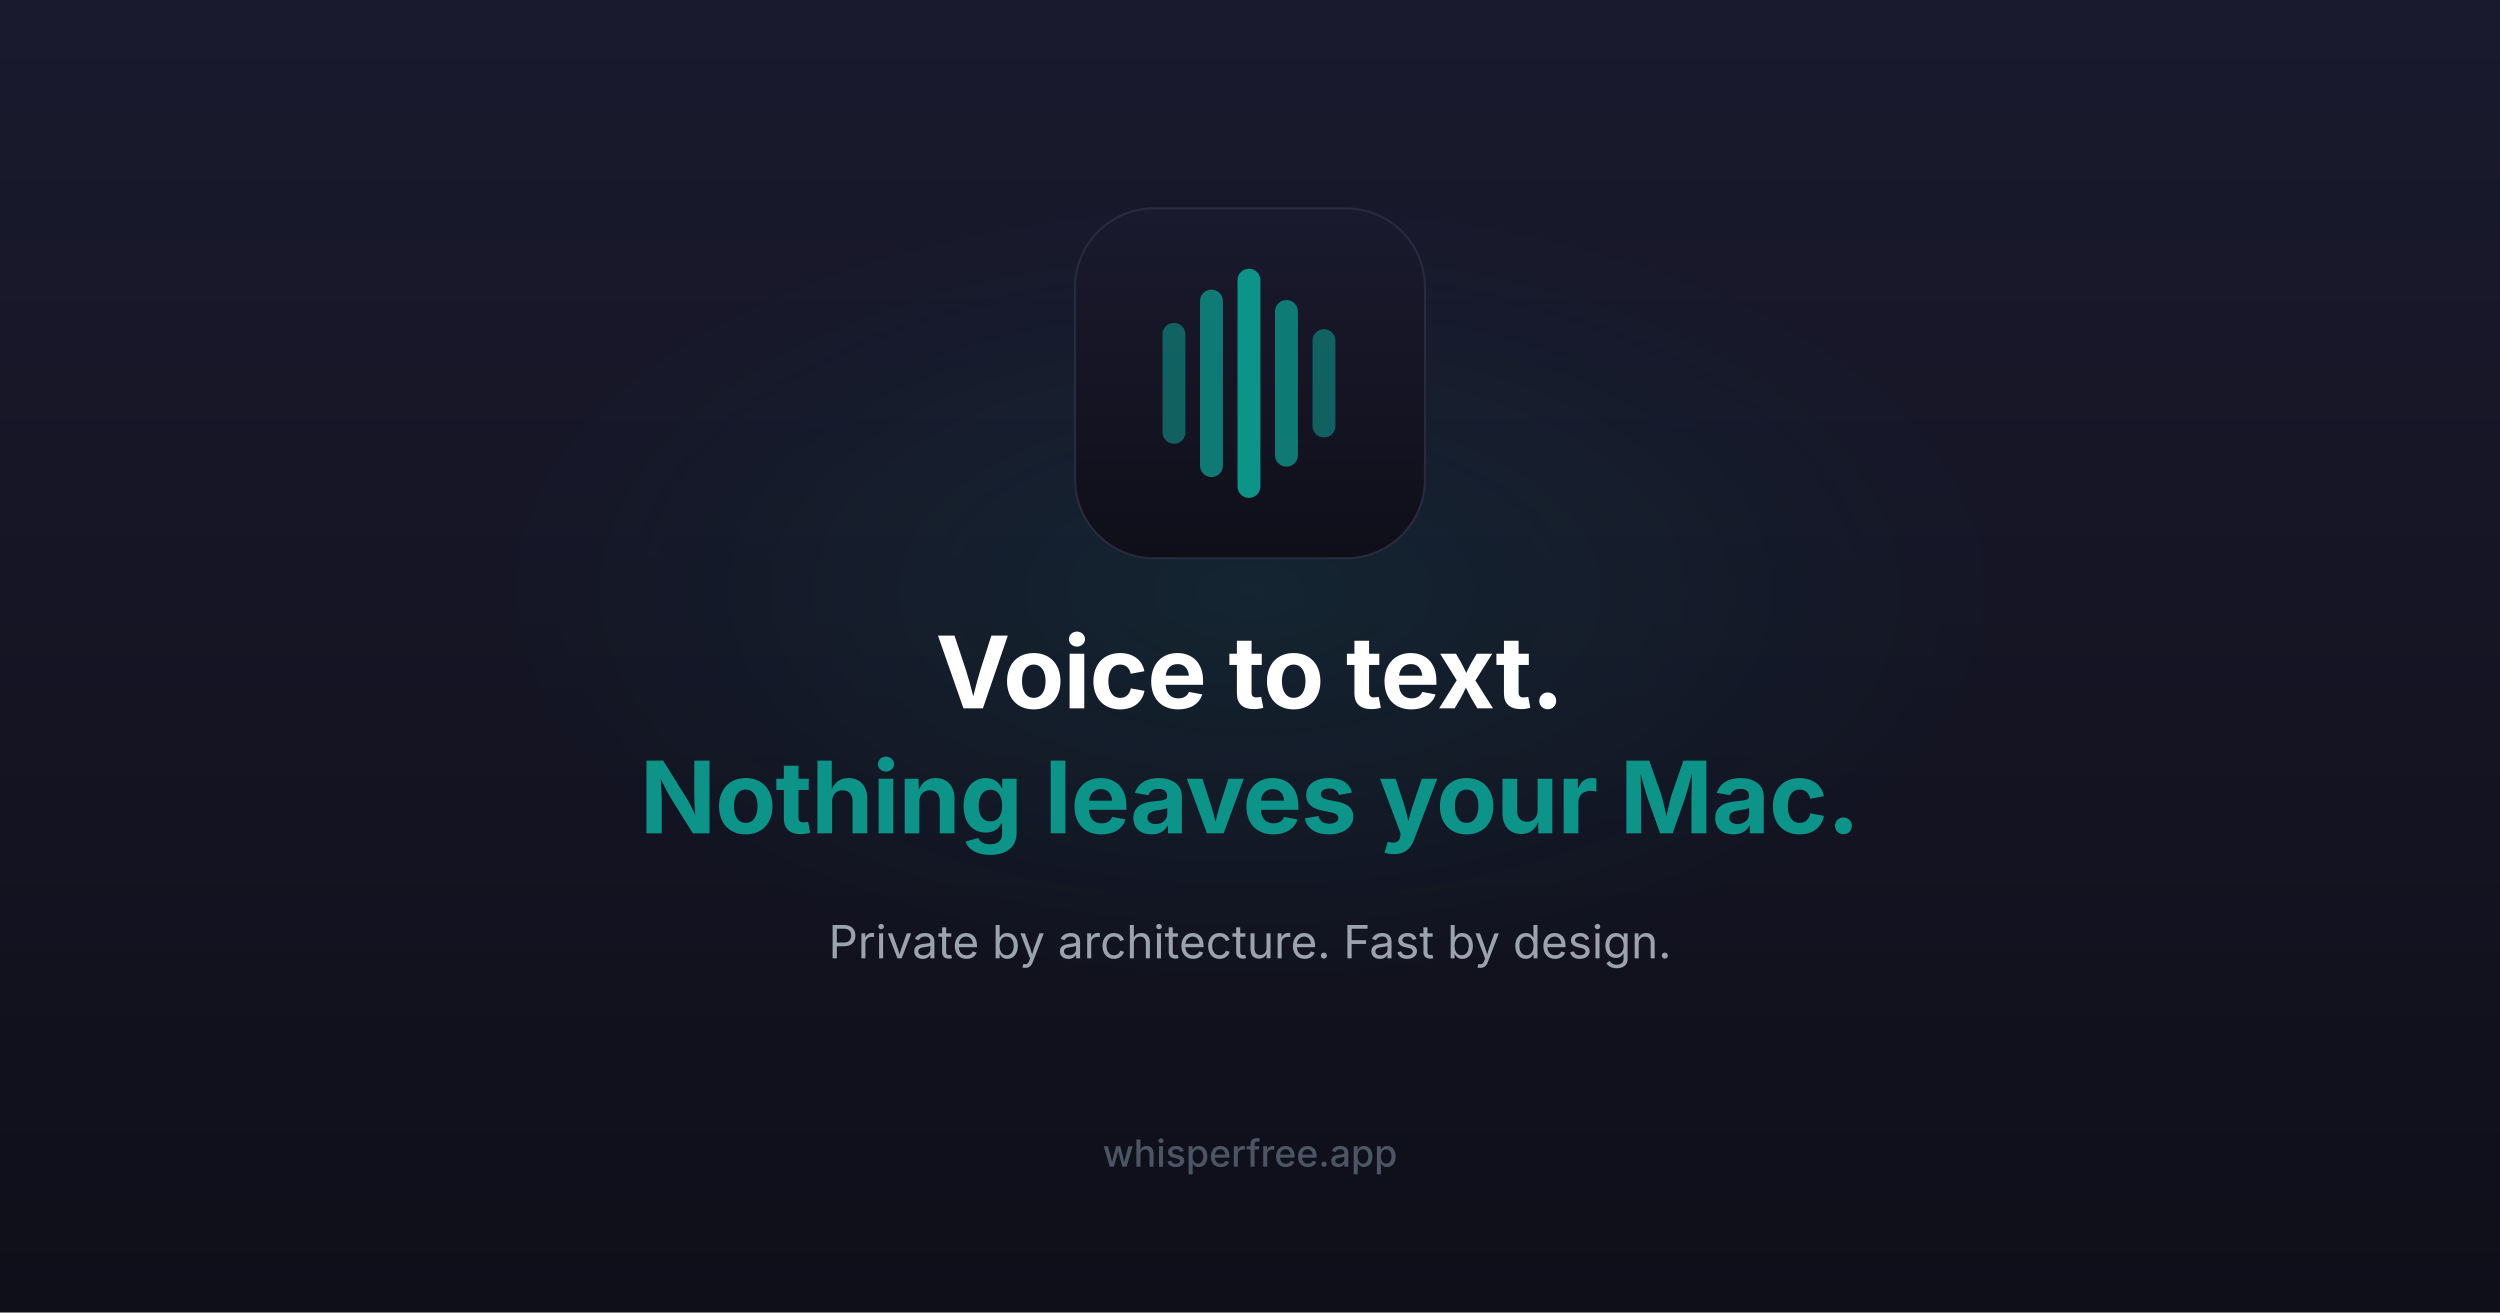
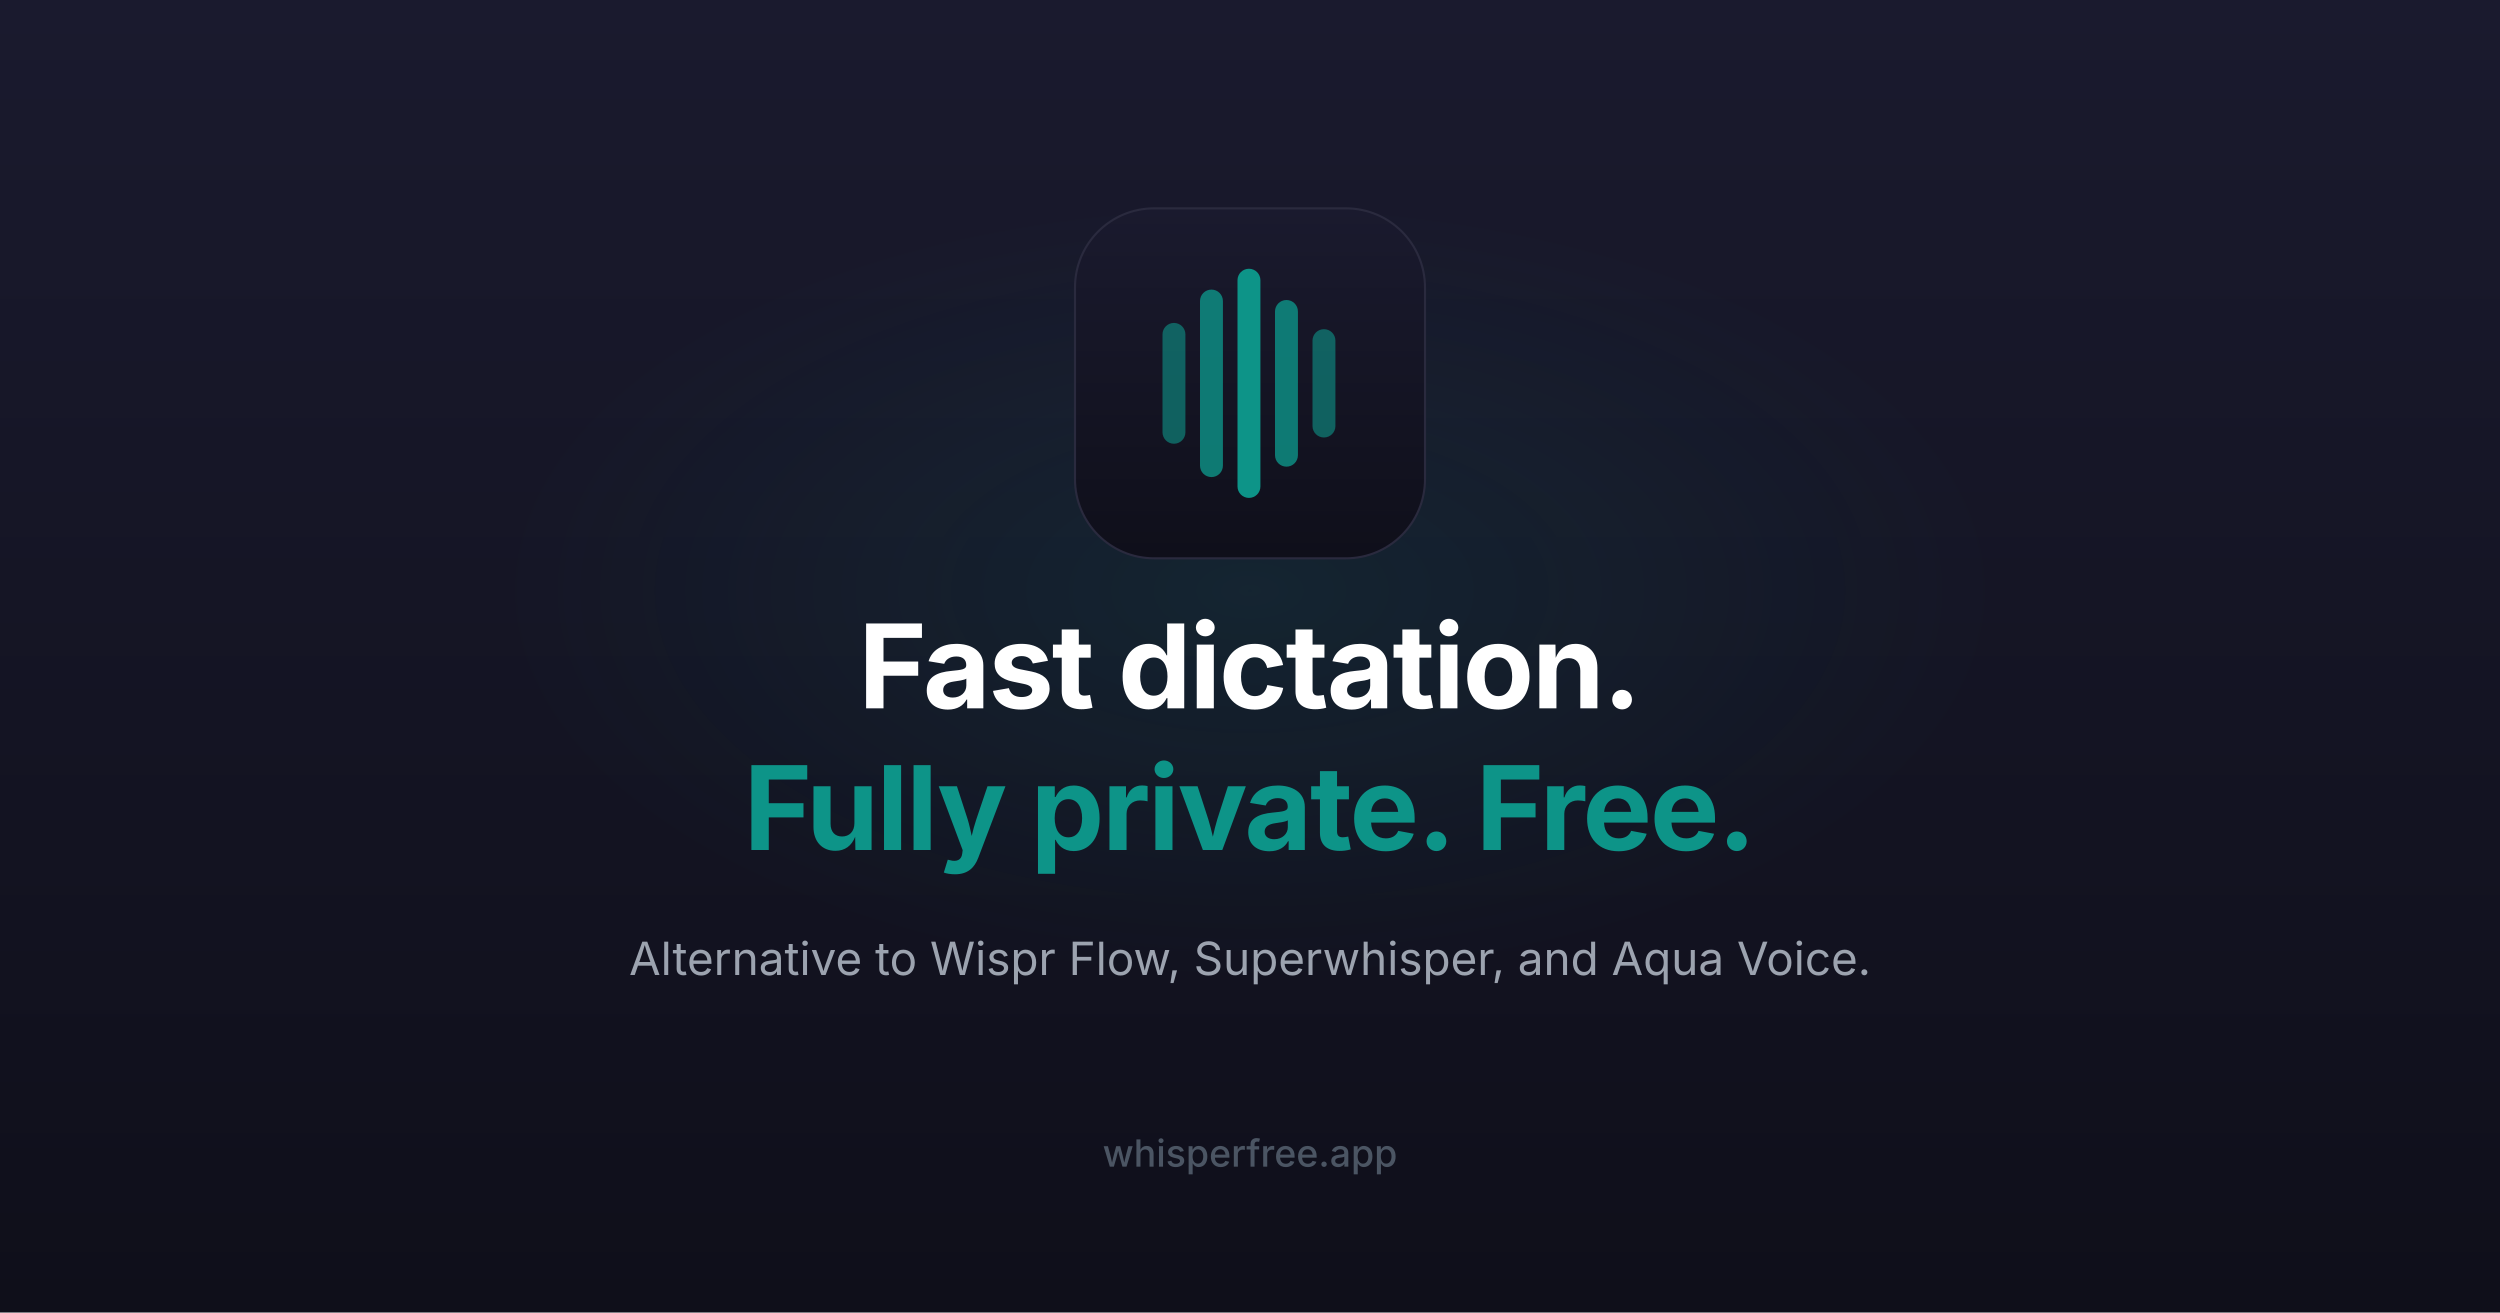
<svg xmlns="http://www.w3.org/2000/svg" width="1200" height="630" viewBox="0 0 1200 630">
  <defs>
    <linearGradient id="bg" x1="0" y1="0" x2="0" y2="1">
      <stop offset="0%" stop-color="#1a1a2e" />
      <stop offset="100%" stop-color="#0f0f1a" />
    </linearGradient>
    <radialGradient id="glow" cx="50%" cy="45%" r="30%">
      <stop offset="0%" stop-color="#0d9488" stop-opacity="0.12" />
      <stop offset="100%" stop-color="#0d9488" stop-opacity="0" />
    </radialGradient>
    <linearGradient id="iconBg" x1="0" y1="0" x2="0" y2="1">
      <stop offset="0%" stop-color="#1a1a2e" />
      <stop offset="100%" stop-color="#0f0f1a" />
    </linearGradient>
  </defs>
  <rect width="1200" height="630" fill="url(#bg)" />
  <rect width="1200" height="630" fill="url(#glow)" />
  <g transform="translate(516, 100)">
    <rect width="168" height="168" rx="38" ry="38" fill="url(#iconBg)" stroke="#2a2a3e" stroke-width="1" />
    <rect x="42" y="55" width="11" height="58" rx="5.5" fill="#0d9488" opacity="0.6" />
    <rect x="60" y="39" width="11" height="90" rx="5.5" fill="#0d9488" opacity="0.8" />
    <rect x="78" y="29" width="11" height="110" rx="5.5" fill="#0d9488" />
    <rect x="96" y="44" width="11" height="80" rx="5.5" fill="#0d9488" opacity="0.8" />
    <rect x="114" y="58" width="11" height="52" rx="5.5" fill="#0d9488" opacity="0.6" />
  </g>
-   <text x="600" y="340" text-anchor="middle" fill="white" font-family="Inter, -apple-system, system-ui, sans-serif" font-size="48" font-weight="700" letter-spacing="-0.5">Voice to text.</text>
-   <text x="600" y="400" text-anchor="middle" fill="#0d9488" font-family="Inter, -apple-system, system-ui, sans-serif" font-size="48" font-weight="700" letter-spacing="-0.5">Nothing leaves your Mac.</text>
-   <text x="600" y="460" text-anchor="middle" fill="#9ca3af" font-family="Inter, -apple-system, system-ui, sans-serif" font-size="22" font-weight="400">Private by architecture. Fast by design.</text>
+   <text x="600" y="340" text-anchor="middle" fill="white" font-family="Inter, -apple-system, system-ui, sans-serif" font-size="56" font-weight="700" letter-spacing="-1">Fast dictation.</text>
+   <text x="600" y="408" text-anchor="middle" fill="#0d9488" font-family="Inter, -apple-system, system-ui, sans-serif" font-size="56" font-weight="700" letter-spacing="-1">Fully private. Free.</text>
+   <text x="600" y="468" text-anchor="middle" fill="#9ca3af" font-family="Inter, -apple-system, system-ui, sans-serif" font-size="22" font-weight="400">Alternative to Wispr Flow, Superwhisper, and Aqua Voice.</text>
  <text x="600" y="560" text-anchor="middle" fill="#4b5563" font-family="Inter, -apple-system, system-ui, sans-serif" font-size="18" font-weight="500">whisperfree.app</text>
</svg>
